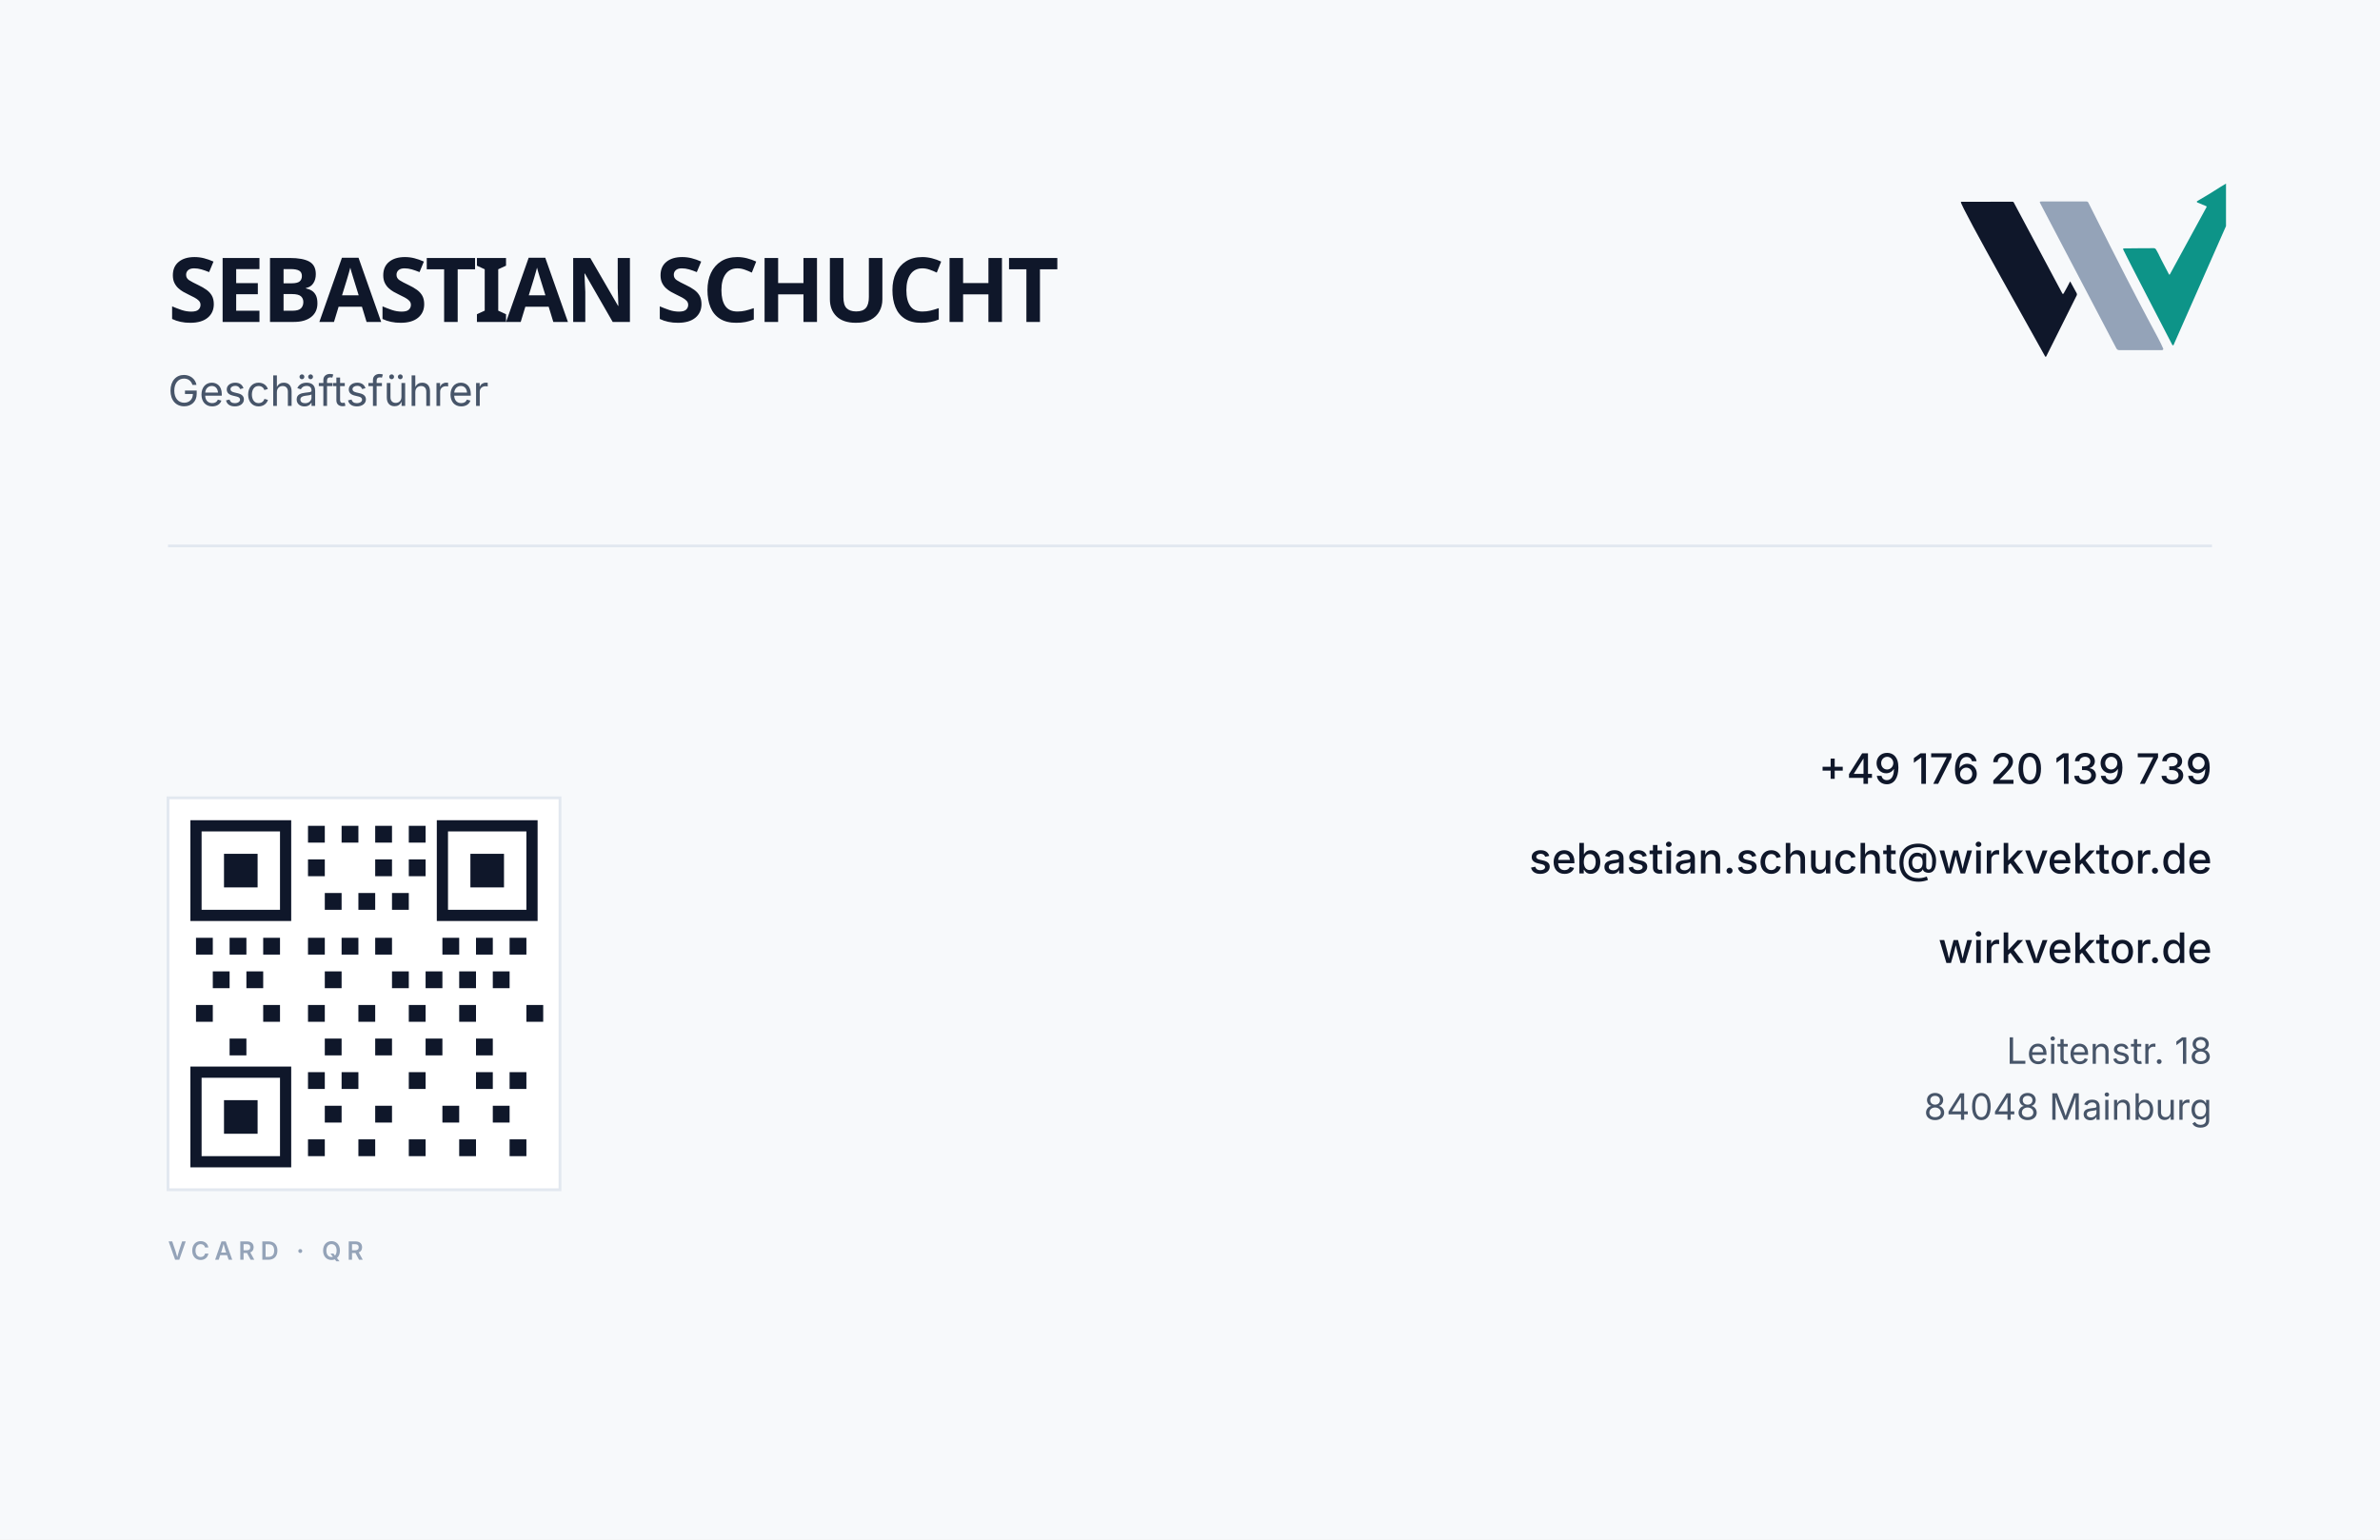
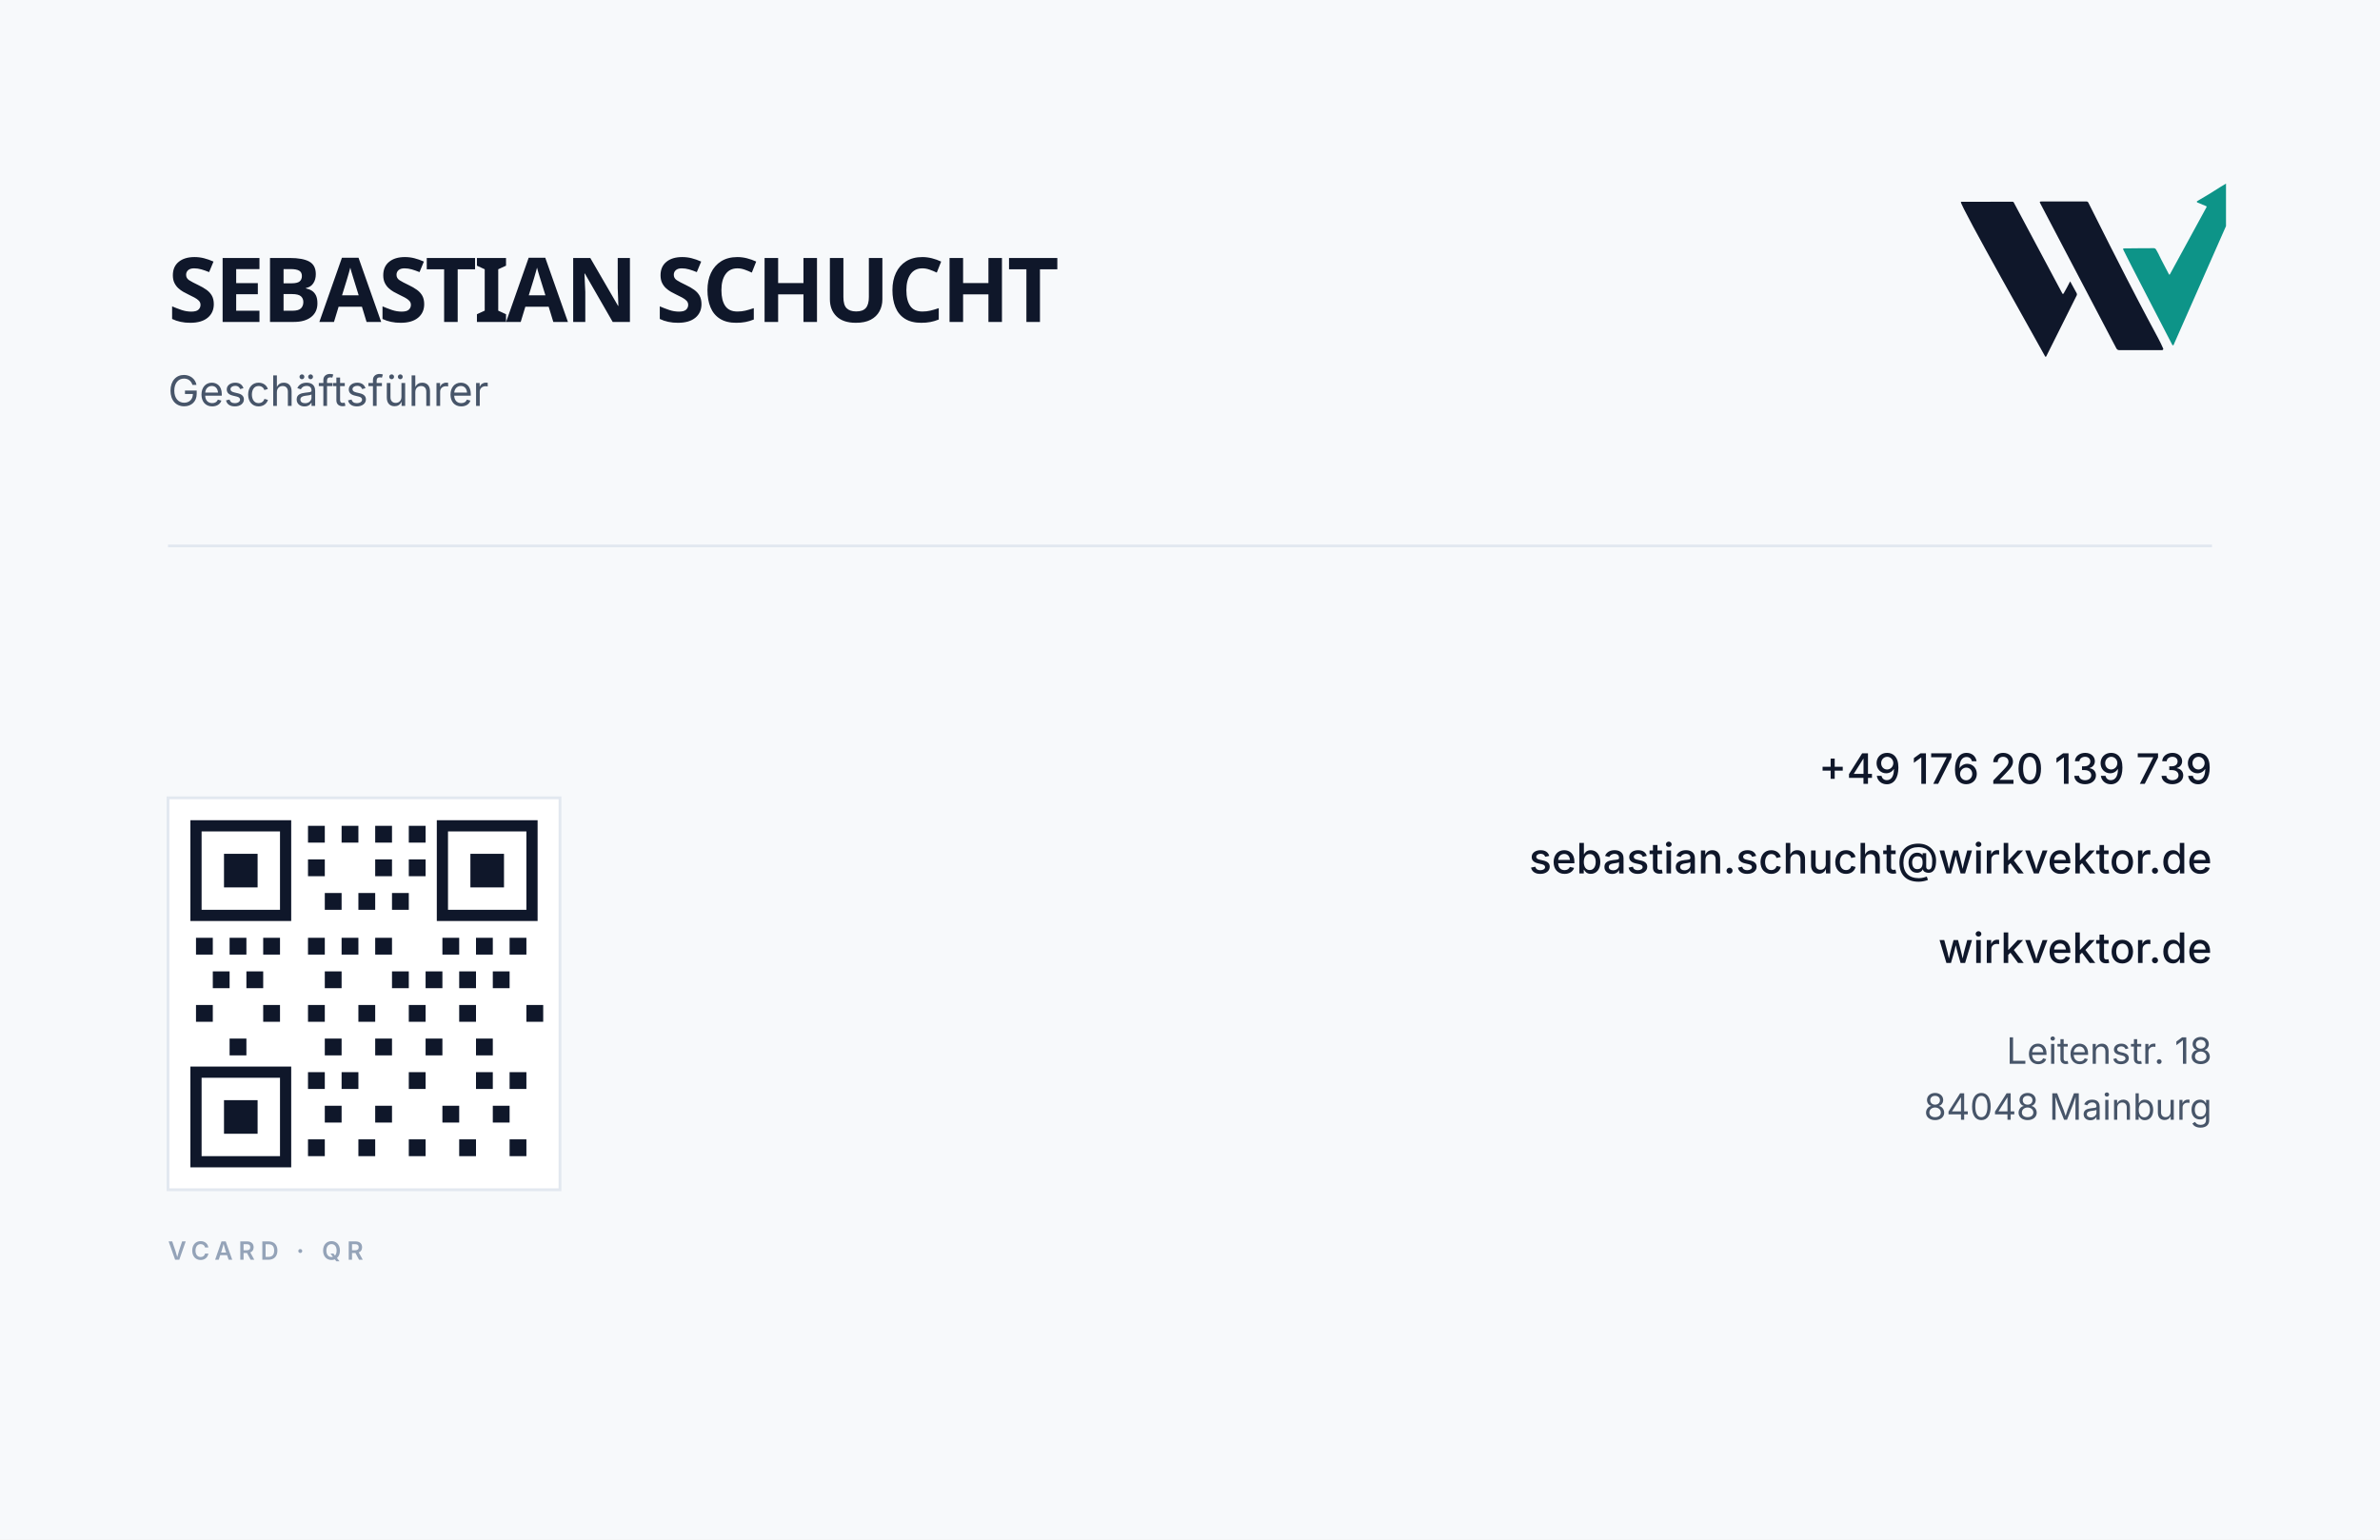
<svg xmlns="http://www.w3.org/2000/svg" viewBox="0 0 850 550" width="85mm" height="55mm" role="img" aria-label="WirkVektor Visitenkarte 05 Vorderseite">
  <defs>
    <symbol id="logo-05v" viewBox="50 180 1264 970">
-       <path fill="#94A3B8" d="m 429.869,411.105 c -1.617,-3.283 -0.233,-5.407 3.512,-5.808 1.154,-0.124 2.331,-0.047 3.497,-0.047 71.151,-0.004 142.303,0.055 213.454,-0.136 5.038,-0.014 7.805,2.012 9.801,6.002 305.19,610.161 326.418,624.944 356.065,694.597 0.491,1.18 -1.579,4.046 -3.143,5.26 -1.219,0.946 -3.49,0.706 -5.294,0.707 -66.486,0.031 -132.972,-0.081 -199.457,0.172 -8.134,0.031 -12.86,-3.037 -16.18,-10.165" />
+       <path fill="#0F172A" d="m 429.869,411.105 c -1.617,-3.283 -0.233,-5.407 3.512,-5.808 1.154,-0.124 2.331,-0.047 3.497,-0.047 71.151,-0.004 142.303,0.055 213.454,-0.136 5.038,-0.014 7.805,2.012 9.801,6.002 305.19,610.161 326.418,624.944 356.065,694.597 0.491,1.18 -1.579,4.046 -3.143,5.26 -1.219,0.946 -3.49,0.706 -5.294,0.707 -66.486,0.031 -132.972,-0.081 -199.457,0.172 -8.134,0.031 -12.86,-3.037 -16.18,-10.165" />
      <path fill="#0D9488" d="m 1069.315,1077.033 c -1.325,3.189 -2.482,6.456 -3.977,9.562 -1.464,3.042 -5.113,3.069 -6.69,-0.01 -16.175,-31.553 -228.362,-440.116 -232.675,-451.984 -1.825,-5.023 -0.851,-6.415 4.361,-6.449 140.348,-0.92 0.105,-0.55 140.391,-0.999 6.031,-0.019 9.354,3.566 11.765,7.866 26.534,47.328 -9.995,-16.84 59.323,114.263 0.772,1.46 1.409,3.513 3.491,3.757 1.61,-0.064 2.185,-1.876 2.845,-3.056 32.028,-57.245 162.365,-299.35 172.784,-316.925 2.047,-3.453 1.165,-4.859 -2.304,-6.257 -13.726,-5.534 -27.368,-11.28 -41.005,-17.033 -0.915,-0.386 -2.078,-1.77 -2.149,-2.2 -0.519,-3.134 1.499,-3.998 2.966,-4.846 101.577,-59.1 49.432,-31.755 175.986,-106.737 2.022,-1.198 4.437,-1.915 6.334,-0.948 1.2,0.612 2.353,3.344 2.355,5.302 9.658,97.447 9.83,98.55 18.322,193.504 0.189,2.114 -0.343,3.102 -2.423,4.106 -2.08,0.492 -4.32,-1.202 -6.383,-2.228 -19.762,-9.821 -20.341,-9.188 -33.209,-15.479 -4.149,-2.029 -6.25,-1.896 -7.918,2.211" />
      <path fill="#0F172A" d="m 536.376,842.626 c 1.594,2.952 4.392,2.515 6.417,-0.866 11.328,-18.91 20.536,-37.895 30.65,-56.92 32.244,59.361 21.35,37.822 31.271,57.039 1.256,2.446 1.399,6.543 0.217,8.985 -48.105,96.831 -97.052,193.246 -144.98,290.174 -1.42,2.842 -4.226,2.881 -5.683,0.101 C 435.334,1105.031 49.433,423.343 54.255,407.715 c 0.121,-1.404 3.421,-1.082 5.311,-1.084 79.82,-0.069 159.64,-0.025 239.459,-0.295 6.461,-0.022 7.126,4.878 8.988,8.315" />
    </symbol>
  </defs>
  <rect width="850" height="550" fill="#F7F9FB" />
  <use href="#logo-05v" x="700" y="55" width="95" height="73" />
  <text x="60" y="115" font-family="Hanken Grotesk, system-ui, sans-serif" font-weight="700" font-size="32" fill="#0F172A" letter-spacing="-1">SEBASTIAN SCHUCHT</text>
  <text x="60" y="145" font-family="Inter, system-ui, sans-serif" font-weight="400" font-size="15" fill="#475569">Geschäftsführer</text>
  <line x1="60" y1="195" x2="790" y2="195" stroke="#E2E8F0" stroke-width="1" />
  <g transform="translate(60 285)" fill="#0F172A">
    <rect width="140" height="140" fill="#FFFFFF" stroke="#E2E8F0" />
    <g transform="translate(10 10)">
      <rect x="0" y="0" width="32" height="32" fill="none" stroke="#0F172A" stroke-width="4" />
      <rect x="10" y="10" width="12" height="12" />
      <rect x="88" y="0" width="32" height="32" fill="none" stroke="#0F172A" stroke-width="4" />
      <rect x="98" y="10" width="12" height="12" />
      <rect x="0" y="88" width="32" height="32" fill="none" stroke="#0F172A" stroke-width="4" />
      <rect x="10" y="98" width="12" height="12" />
      <g>
        <rect x="40" y="0" width="6" height="6" />
        <rect x="52" y="0" width="6" height="6" />
        <rect x="64" y="0" width="6" height="6" />
        <rect x="76" y="0" width="6" height="6" />
        <rect x="40" y="12" width="6" height="6" />
        <rect x="64" y="12" width="6" height="6" />
        <rect x="76" y="12" width="6" height="6" />
        <rect x="46" y="24" width="6" height="6" />
        <rect x="58" y="24" width="6" height="6" />
        <rect x="70" y="24" width="6" height="6" />
        <rect x="0" y="40" width="6" height="6" />
        <rect x="12" y="40" width="6" height="6" />
        <rect x="24" y="40" width="6" height="6" />
        <rect x="40" y="40" width="6" height="6" />
        <rect x="52" y="40" width="6" height="6" />
        <rect x="64" y="40" width="6" height="6" />
        <rect x="88" y="40" width="6" height="6" />
        <rect x="100" y="40" width="6" height="6" />
        <rect x="112" y="40" width="6" height="6" />
        <rect x="6" y="52" width="6" height="6" />
        <rect x="18" y="52" width="6" height="6" />
        <rect x="46" y="52" width="6" height="6" />
        <rect x="70" y="52" width="6" height="6" />
        <rect x="82" y="52" width="6" height="6" />
        <rect x="94" y="52" width="6" height="6" />
        <rect x="106" y="52" width="6" height="6" />
        <rect x="0" y="64" width="6" height="6" />
        <rect x="24" y="64" width="6" height="6" />
        <rect x="40" y="64" width="6" height="6" />
        <rect x="58" y="64" width="6" height="6" />
        <rect x="76" y="64" width="6" height="6" />
        <rect x="94" y="64" width="6" height="6" />
        <rect x="118" y="64" width="6" height="6" />
        <rect x="12" y="76" width="6" height="6" />
        <rect x="46" y="76" width="6" height="6" />
        <rect x="64" y="76" width="6" height="6" />
        <rect x="82" y="76" width="6" height="6" />
        <rect x="100" y="76" width="6" height="6" />
        <rect x="40" y="88" width="6" height="6" />
        <rect x="52" y="88" width="6" height="6" />
        <rect x="76" y="88" width="6" height="6" />
        <rect x="100" y="88" width="6" height="6" />
        <rect x="112" y="88" width="6" height="6" />
        <rect x="46" y="100" width="6" height="6" />
        <rect x="64" y="100" width="6" height="6" />
        <rect x="88" y="100" width="6" height="6" />
        <rect x="106" y="100" width="6" height="6" />
        <rect x="40" y="112" width="6" height="6" />
        <rect x="58" y="112" width="6" height="6" />
        <rect x="76" y="112" width="6" height="6" />
        <rect x="94" y="112" width="6" height="6" />
        <rect x="112" y="112" width="6" height="6" />
      </g>
    </g>
  </g>
  <text x="60" y="450" font-family="Inter, system-ui, sans-serif" font-weight="600" font-size="9" letter-spacing="2" fill="#94A3B8">VCARD · QR</text>
  <g transform="translate(790 280)" text-anchor="end" font-family="Inter, system-ui, sans-serif">
    <text font-weight="500" font-size="15" fill="#0F172A">+49 176 20 139 739</text>
    <text y="32" font-weight="500" font-size="15" fill="#0F172A">sebastian.schucht@wirkvektor.de</text>
    <text y="64" font-weight="500" font-size="15" fill="#0F172A">wirkvektor.de</text>
    <text y="100" font-weight="400" font-size="13" fill="#475569">Leitenstr. 18</text>
    <text y="120" font-weight="400" font-size="13" fill="#475569">84048 Mainburg</text>
  </g>
</svg>
